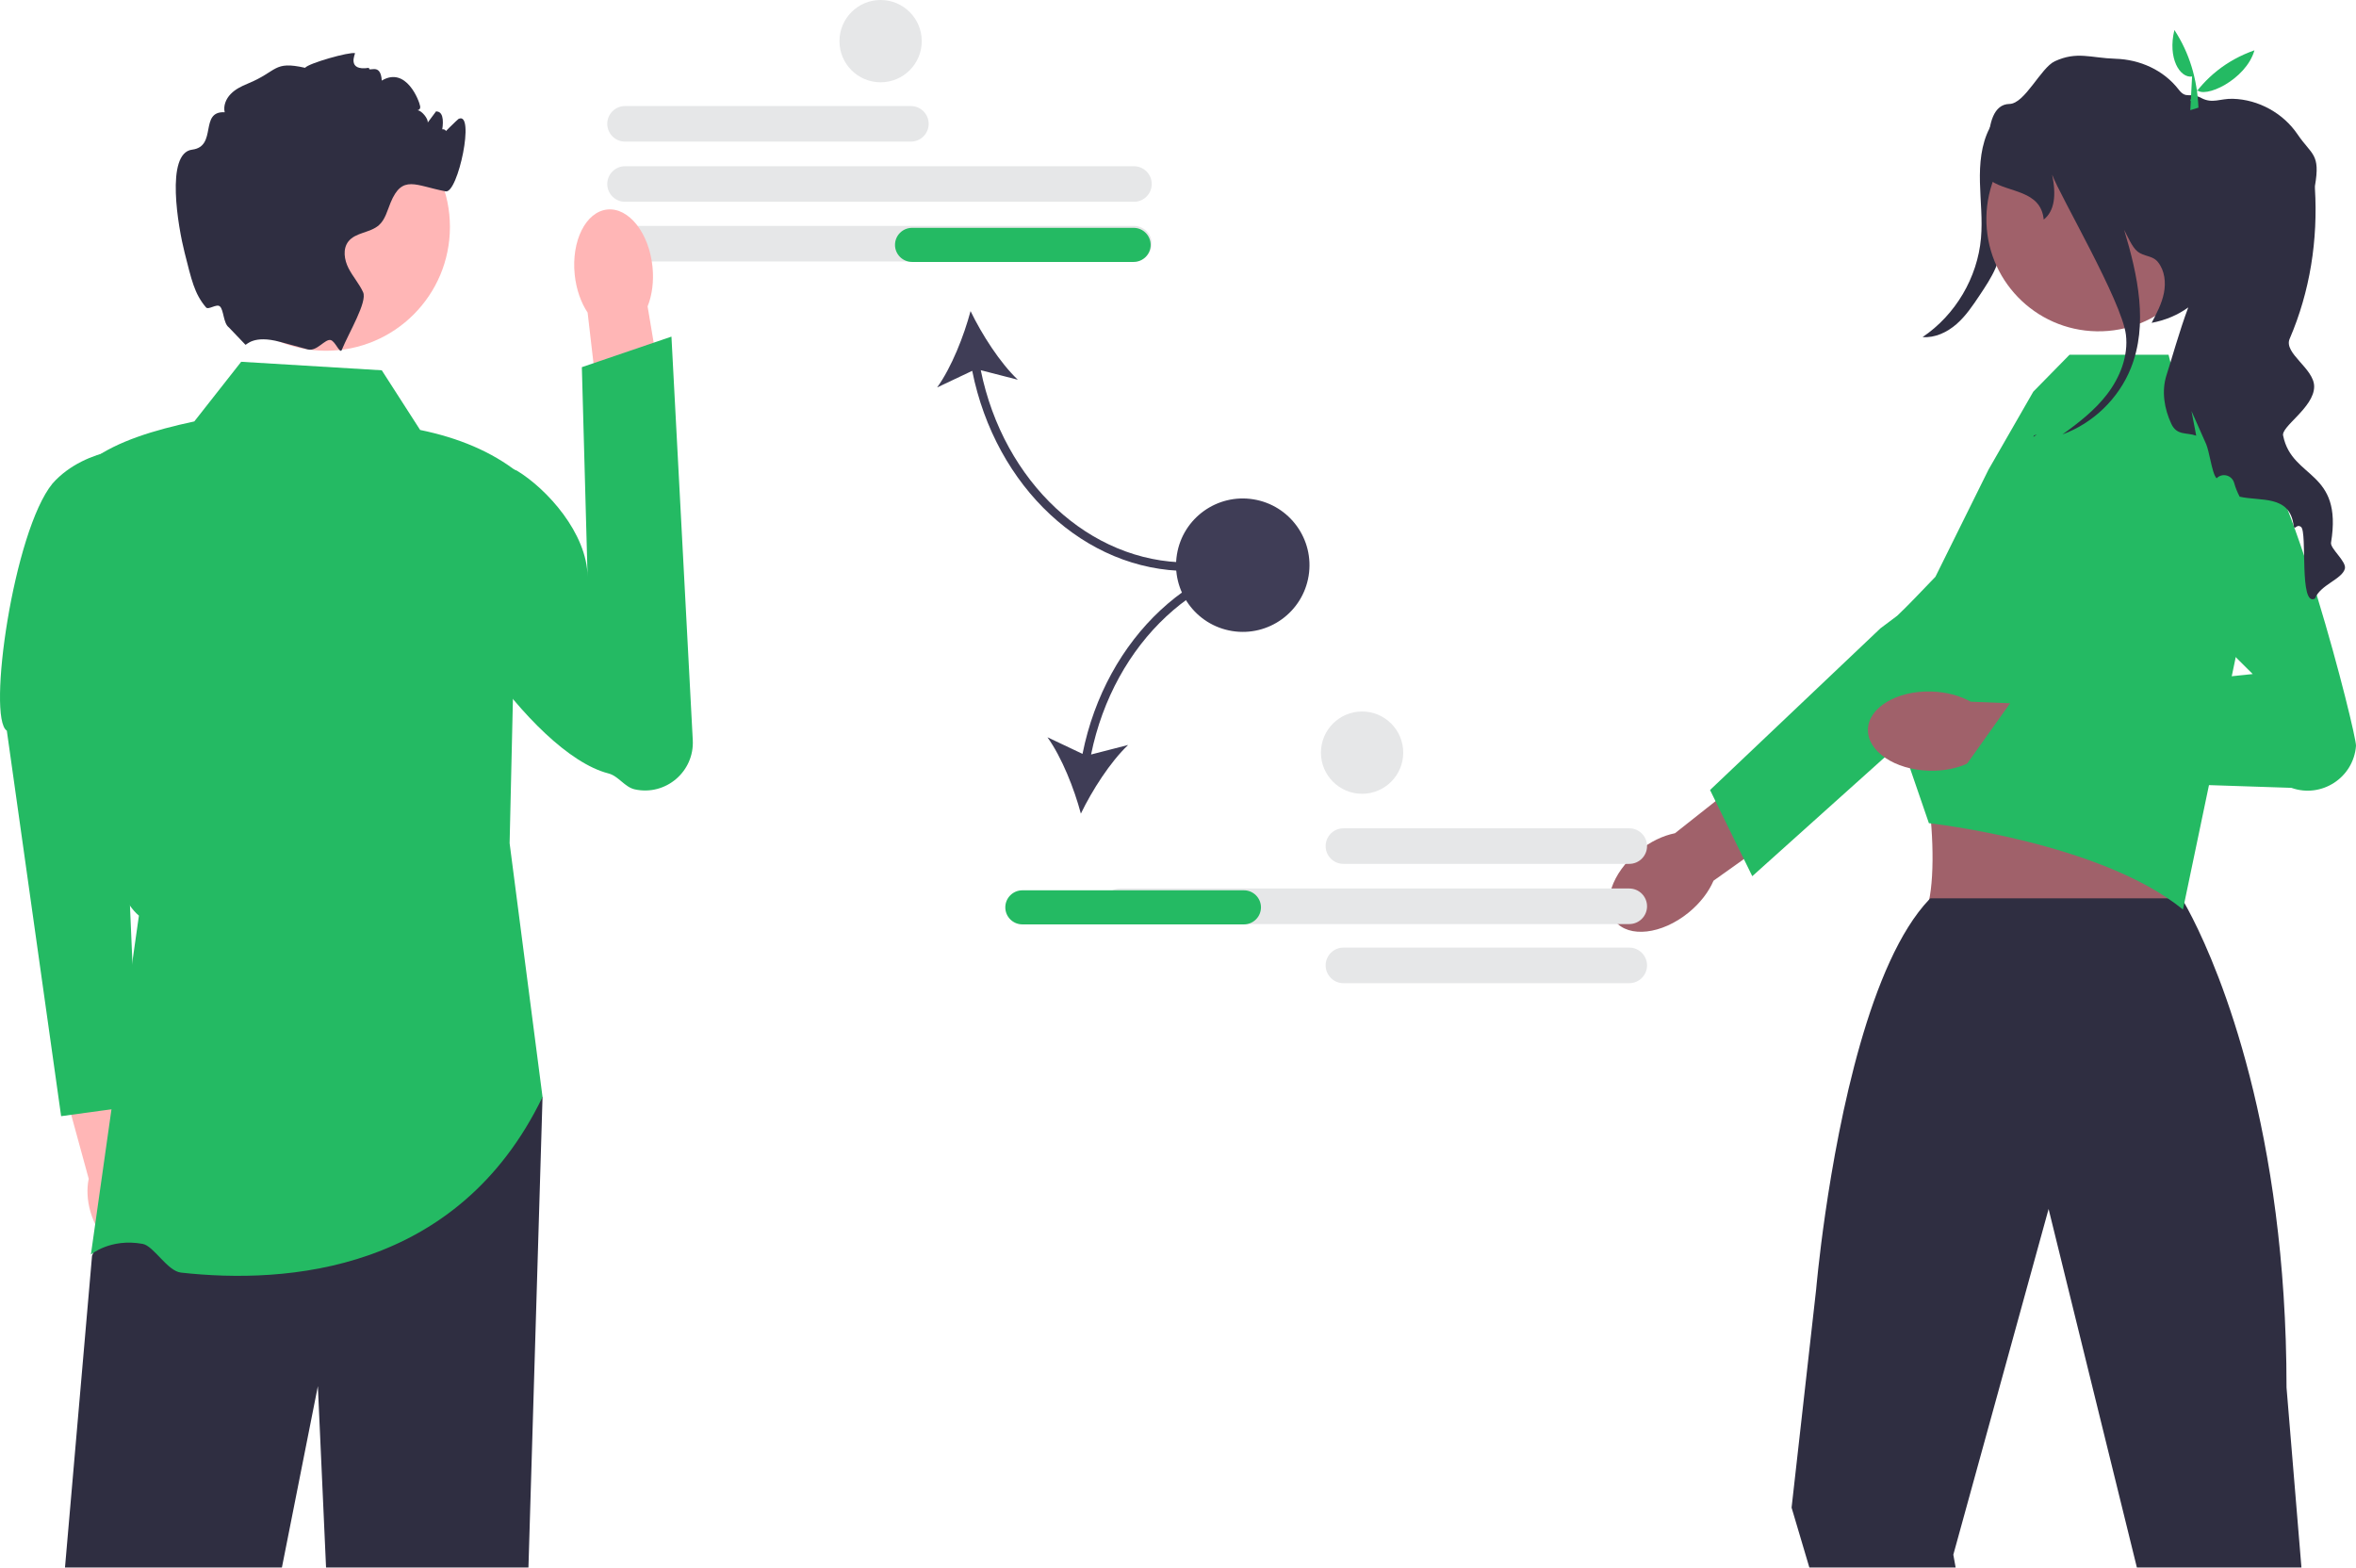
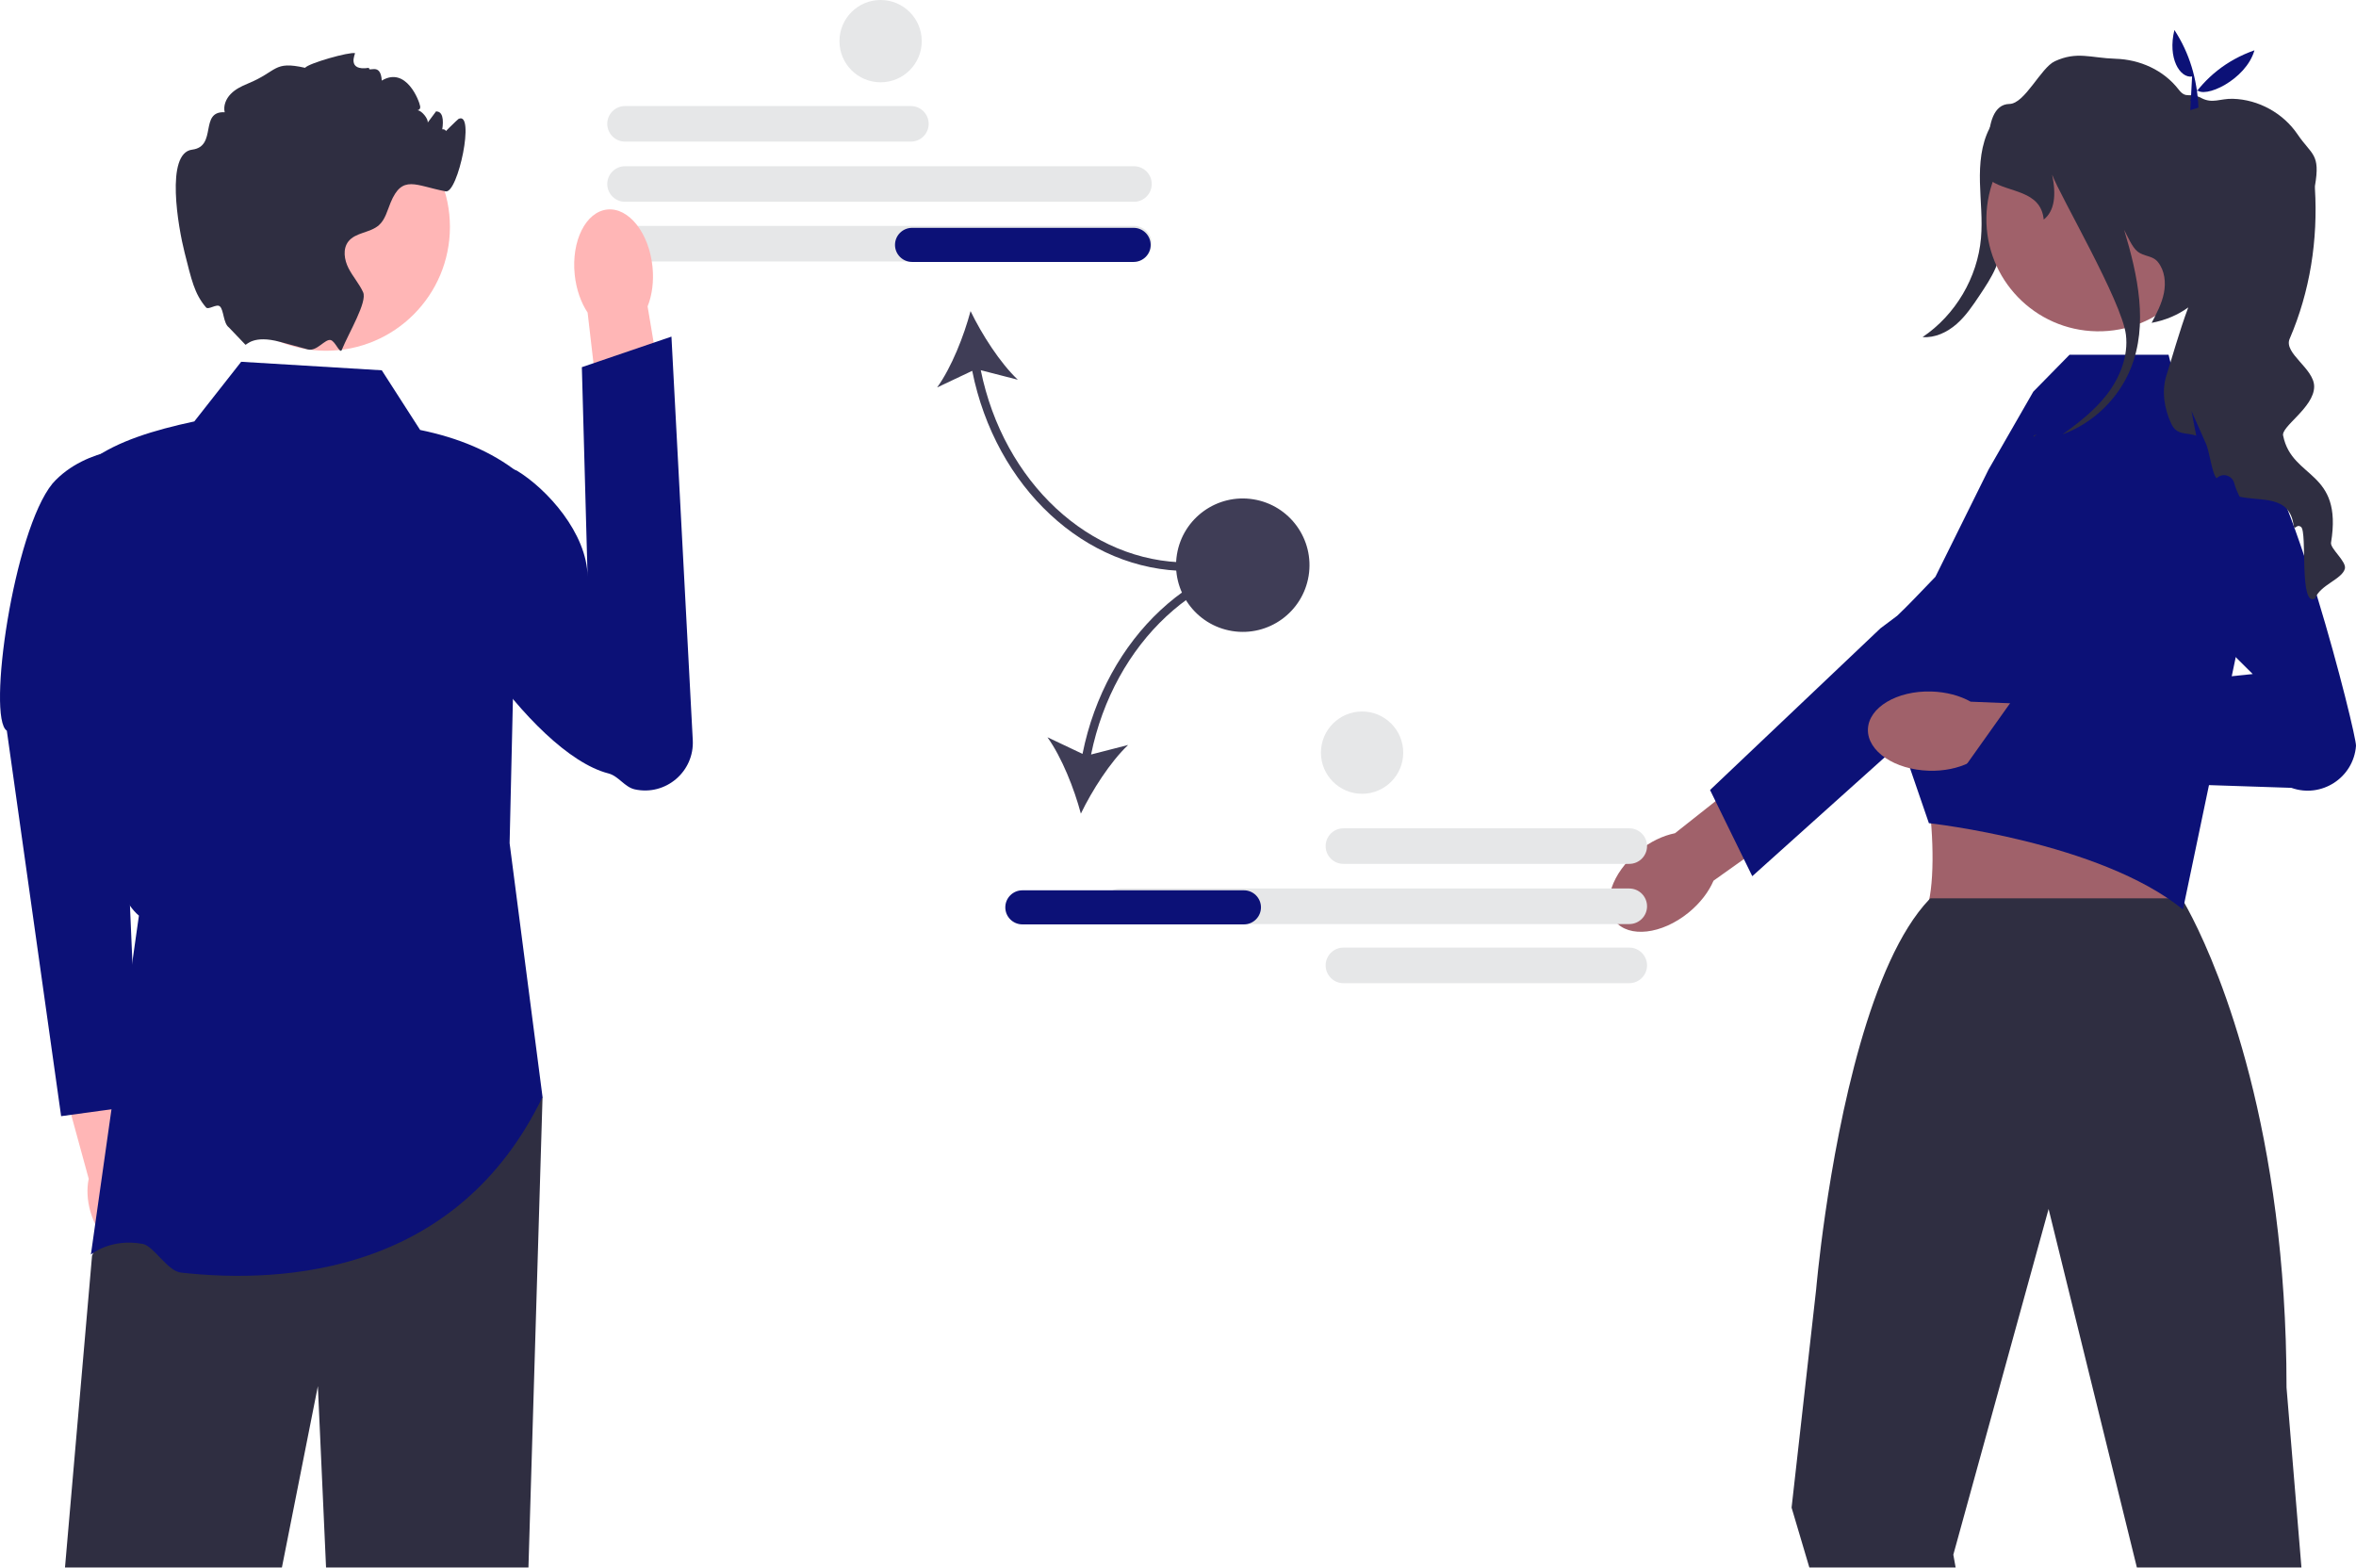
<svg xmlns="http://www.w3.org/2000/svg" width="552.941" height="367.92" viewBox="0 0 552.941 367.92" role="img" artist="Katerina Limpitsouni" source="https://undraw.co/">
  <path d="M213.78,33.239h-67.085c-2.301,0-4.174-1.872-4.174-4.174s1.873-4.174,4.174-4.174h67.085c2.301,0,4.174,1.872,4.174,4.174s-1.873,4.174-4.174,4.174Z" fill="#e6e7e8" />
  <path d="M266.133,47.366h-119.438c-2.301,0-4.174-1.872-4.174-4.174s1.873-4.174,4.174-4.174h119.438c2.301,0,4.174,1.872,4.174,4.174s-1.873,4.174-4.174,4.174h0Z" fill="#e6e7e8" />
  <path d="M266.133,61.366h-119.438c-2.301,0-4.174-1.872-4.174-4.174s1.873-4.174,4.174-4.174h119.438c2.301,0,4.174,1.872,4.174,4.174s-1.873,4.174-4.174,4.174h0Z" fill="#e6e7e8" />
  <path d="M278.785,134.019v-2c-23.085,0-43.245-18.858-48.604-45.126l8.698,2.238c-4.207-3.986-8.457-10.659-11.094-16.112-1.557,5.854-4.466,13.212-7.841,17.922l8.23-3.899c5.472,27.328,26.498,46.976,50.611,46.976Z" fill="#3f3d56" />
-   <path d="M270.053,57.48c0,2.206-1.794,4-4,4h-52c-2.206,0-4-1.794-4-4s1.794-4,4-4h52c2.206,0,4,1.794,4,4Z" fill="#24BA63" />
+   <path d="M270.053,57.48c0,2.206-1.794,4-4,4h-52c-2.206,0-4-1.794-4-4s1.794-4,4-4h52c2.206,0,4,1.794,4,4Z" fill="#0C1177" />
  <g>
    <g>
      <path d="M35.904,280.297c-.792-2.756-2.147-5.108-3.761-6.785l-5.864-26.73-12.781,3.131,7.324,26.778c-.482,2.266-.385,4.97,.406,7.727,1.808,6.297,6.56,10.479,10.612,9.341,4.053-1.138,5.872-7.165,4.063-13.462h-0Z" fill="#ffb6b6" />
-       <path d="M34.136,104.956s-13.805-.476-21.805,8.524C3.165,124.676-3.1,168.547,1.603,171.501l12.743,90.485,18.171-2.497-4.663-108.569,6.282-45.964v0Z" fill="#24BA63" />
+       <path d="M34.136,104.956s-13.805-.476-21.805,8.524C3.165,124.676-3.1,168.547,1.603,171.501l12.743,90.485,18.171-2.497-4.663-108.569,6.282-45.964v0Z" fill="#0C1177" />
    </g>
    <polygon points="127.331 257.48 124.023 367.917 76.523 367.917 74.603 325.347 66.163 367.917 15.253 367.917 21.603 294.737 28.163 279.347 32.603 268.917 127.331 257.48" fill="#2f2e41" />
-     <path d="M89.603,86.917l-33-2-11,14c-9.5,2.034-18.081,4.66-24,9,1.416,41.926-1.695,96.442,11,107l-11.273,79.563s4.546-3.895,12.14-2.52c2.623,.475,5.79,6.385,9.014,6.743,24.77,2.752,64.937-.078,84.846-41.223l-7.727-59.563,2-87c-6.252-4.942-14.026-8.154-23-10l-9-14v-0Z" fill="#24BA63" />
+     <path d="M89.603,86.917l-33-2-11,14c-9.5,2.034-18.081,4.66-24,9,1.416,41.926-1.695,96.442,11,107l-11.273,79.563s4.546-3.895,12.14-2.52c2.623,.475,5.79,6.385,9.014,6.743,24.77,2.752,64.937-.078,84.846-41.223l-7.727-59.563,2-87c-6.252-4.942-14.026-8.154-23-10l-9-14v-0Z" fill="#0C1177" />
    <g>
      <path d="M153.134,62.578c.358,3.467-.097,6.727-1.144,9.341l5.497,32.812-15.69,2.159-3.887-33.517c-1.559-2.345-2.671-5.444-3.029-8.911-.818-7.92,2.605-14.763,7.645-15.283s9.789,5.478,10.607,13.398v0h-0Z" fill="#ffb6b6" />
-       <path d="M100.971,113.424c-1.643,2.424-1.185,5.148-1.577,8.422-1.665,13.896,24.964,54.96,43.39,59.688,2.418,.62,3.795,3.229,6.236,3.753h0c7.23,1.554,13.961-4.184,13.57-11.569l-5.005-94.708-21.027,7.172,1.346,49.171c-.134-10.187-9.488-20.559-16.573-24.873,0,0-14.351-5.922-20.36,2.944Z" fill="#24BA63" />
+       <path d="M100.971,113.424c-1.643,2.424-1.185,5.148-1.577,8.422-1.665,13.896,24.964,54.96,43.39,59.688,2.418,.62,3.795,3.229,6.236,3.753h0c7.23,1.554,13.961-4.184,13.57-11.569l-5.005-94.708-21.027,7.172,1.346,49.171c-.134-10.187-9.488-20.559-16.573-24.873,0,0-14.351-5.922-20.36,2.944Z" fill="#0C1177" />
    </g>
    <g>
      <circle cx="76.528" cy="53.262" r="29.068" fill="#ffb6b6" />
      <path d="M103.603,31.917c-.25,.06,3.826-3.913,4-4,4-2-.11,17.55-3,17-7.11-1.35-10.18-4.03-12.94,2.66-.77,1.86-1.25,3.96-2.75,5.29-2.06,1.81-5.48,1.66-7.16,3.82-1.35,1.74-.96,4.3,.04,6.26,1,1.97,2.52,3.64,3.43,5.65,1.02,2.26-3.33,9.45-4.99,13.49v.01l-.01,.024c-.441,1.06-1.489-1.993-2.596-2.298-1.324-.365-3.275,2.762-5.384,2.194-.01,0-.02-.01-.03-.01-2.01-.56-4.25-1.16-6.47-1.76h-.01c-6.25-1.7-7.83,.74-8.13,.67l-3.88-4.06c-1.332-.97-1.181-4.099-2.12-4.94-.768-.687-2.682,.901-3.246,.24-2.766-3.24-3.403-6.481-5.034-12.88-1.49-5.85-4.58-23.36,1.77-24.15,5.99-.75,1.61-9.09,7.64-8.78-.36-1.52,.31-3.15,1.4-4.27,1.08-1.13,2.52-1.83,3.97-2.43,7.15-2.92,5.96-5.43,13.5-3.73,.75-1.05,10.367-3.787,11.727-3.437,.1,.02-2.097,4.287,3.273,3.437-.2,1.23,2.727-1.437,3,3,5.727-3.437,8.81,4.79,9,6,.25,1.51-2.03,.74-.51,.97,.9,.14,2.44,1.97,2.29,2.88,.65-.88,1.3-1.75,1.96-2.63,.12,.01,.23,.03,.35,.05,3.04,.58-.445,10.518-.32,7.42,.23-5.69,4.26-2.36,1.23-1.69h0Z" fill="#2f2e41" />
    </g>
  </g>
  <path d="M474.37,25.958c-1.074,8.827-2.248,17.643-3.52,26.443-.517,3.575-1.063,7.194-2.502,10.508-.982,2.261-2.357,4.327-3.724,6.378-1.616,2.424-3.258,4.879-5.453,6.795s-5.045,3.262-7.949,3.036c7.706-5.188,12.886-13.962,13.704-23.215,.385-4.35-.143-8.722-.244-13.088-.101-4.366,.264-8.883,2.278-12.758s5.993-6.976,10.358-6.866l-2.948,2.766h0Z" fill="#2f2e41" />
  <g>
    <path d="M396.268,214.231h0c-6.271,5.086-13.977,5.974-17.214,1.983s-.777-11.348,5.494-16.434c2.745-2.226,5.765-3.648,8.565-4.208l26.84-21.217,9.688,12.807-27.488,19.556c-1.126,2.624-3.141,5.285-5.886,7.512h-0l0,0Z" fill="#a0616a" />
-     <path d="M401.338,185.428l39.993-37.948,4-3s22.958-22.366,28.902-22.879c2.518-.216,5.036,.411,7.157,1.789,3.427,2.222,5.202,5.88,5.202,9.566,0,3.081-1.241,6.176-3.78,8.455l-36.614,32.869-15.576,13.982-19.371,17.394-1.97-4.011-6.659-13.592-1.284-2.626v0l0-0Z" fill="#24BA63" />
+     <path d="M401.338,185.428l39.993-37.948,4-3s22.958-22.366,28.902-22.879c2.518-.216,5.036,.411,7.157,1.789,3.427,2.222,5.202,5.88,5.202,9.566,0,3.081-1.241,6.176-3.78,8.455l-36.614,32.869-15.576,13.982-19.371,17.394-1.97-4.011-6.659-13.592-1.284-2.626v0l0-0Z" fill="#0C1177" />
  </g>
  <path d="M486.853,159.746l-40.043,12.265c6.704,1.889,9.511,42.74,3.272,44.008,0,0,66.365,4.72,62.743,0-4.414-5.754,1.506-43.992,4.329-44.008l-30.301-12.265Z" fill="#a0616a" />
  <path d="M540.136,367.92l-3.5-42.24c0-15.11-.98-28.76-2.55-40.93-6.29-48.85-22.06-73.89-22.06-73.89h-59c-.08,.09-.16,.16-.24,.25l-.01,.01c-13.92,14.63-21.16,51.42-24.38,73.63-1.53,10.57-2.15,17.84-2.15,17.84l-5.77,51.28,4.17,14.05h34.33l-.54-3.01,22.09-80.16,.27-.98,.24,.98,20.48,83.17h38.62v-0Z" fill="#2f2e41" />
-   <path d="M454.235,135.379l12.467-25.167,10.505-18.284,8.495-8.657h23.249l2.164,8.657,12.986,7.214,4.593,36.073-16.365,78.265c-19.479-15.872-59.628-20.268-59.628-20.268l-6.505-18.931-4.3-22.805-.519-2.727,12.857-13.37h0v0Z" fill="#24BA63" />
+   <path d="M454.235,135.379l12.467-25.167,10.505-18.284,8.495-8.657h23.249l2.164,8.657,12.986,7.214,4.593,36.073-16.365,78.265c-19.479-15.872-59.628-20.268-59.628-20.268l-6.505-18.931-4.3-22.805-.519-2.727,12.857-13.37h0v0Z" fill="#0C1177" />
  <g>
    <path d="M452.74,180.905h0c-8.07-.229-14.495-4.578-14.349-9.714,.146-5.136,6.806-9.113,14.877-8.884,3.533,.1,6.75,.99,9.239,2.39l34.185,1.399-.998,16.028-33.593-3.081c-2.564,1.256-5.827,1.962-9.359,1.862h-0l-0,0Z" fill="#a0616a" />
-     <path d="M496.457,126.198l32.246,32.014-56.168,5.752-13.053,18.36,78.288,2.596c7.064,2.515,14.587-2.366,15.169-9.842v-0c.196-2.524-15.887-66.572-25.624-72.518-11.412-6.969-30.858,23.638-30.858,23.638l6.369-10.603-6.369,10.603Z" fill="#24BA63" />
+     <path d="M496.457,126.198l32.246,32.014-56.168,5.752-13.053,18.36,78.288,2.596c7.064,2.515,14.587-2.366,15.169-9.842v-0c.196-2.524-15.887-66.572-25.624-72.518-11.412-6.969-30.858,23.638-30.858,23.638l6.369-10.603-6.369,10.603Z" fill="#0C1177" />
  </g>
  <circle cx="492.526" cy="51.433" r="26.333" transform="translate(433.1594 543.0663) rotate(-89.07621)" fill="#a0616a" />
  <path d="M550.331,133.48c-.66,2.5-5.8,3.79-7,7-3.82,2.18-1.75-15.63-3.29-16.8-1.19-.89-1.51,1.26-1.78-.59-1.02-6.94-7.69-5.39-12.63-6.51-.56-1.09-.99-2.15-1.27-3.18-.5-1.86-2.78-2.51-4.13-1.14-.61-.54-1.05-2.45-1.48-4.36-.31-1.39-.62-2.78-.98-3.66l-3.44-7.76,1.11,5.78c-2.25-.81-4.52,.03-5.83-2.75-1.68-3.57-2.35-7.75-1.13-11.5,1.11-3.4,2.98-10.21,5.09-15.85-2.39,1.73-5.26,2.99-8.59,3.62,1.18-2.24,2.38-4.52,2.88-7.01,.49-2.49,.19-5.26-1.39-7.24-1.3-1.63-3.22-1.22-4.84-2.53-1.26-1.02-2.35-3.63-3.11-5.06,3.24,10.77,5.69,22.21,1.57,32.49-2.85,7.12-8.85,12.91-16.05,15.54,3.83-2.74,7.57-5.66,10.44-9.38,3.07-3.99,5.07-9.03,4.46-14.03-.96-7.85-15.52-32.68-17.31-37.56,.98,4.77,.6,8.49-1.98,10.54-.67-6.92-8.21-6.29-12.32-9.06,0,0-3.18-17.97,4.28-18.08,3.6-.05,7.37-8.51,10.64-10.02,5.22-2.41,8.42-.77,14.21-.59,5.78,.17,11.33,2.66,14.86,7.23,1.85,2.39,2.53,.49,5.31,1.98,2.64,1.41,4.42,.1,7.41,.19,5.99,.16,11.8,3.36,15.16,8.31,3.36,4.96,5.43,4.5,4.1,12.17-.02,.09-.02,.27,0,.54,.73,12.08-1.14,24.19-5.93,35.31-1.48,3.42,5.759,6.95,5.749,11.22-.01,4.96-7.999,9.48-7.259,11.6,2.12,10.21,14.03,7.94,11.22,25.03-.23,1.39,3.69,4.44,3.25,6.11Z" fill="#2f2e41" />
  <path d="M477.378,102.211c.22-.07,.44-.15,.66-.24-.28,.2-.55,.39-.83,.59l.17-.35Z" fill="#2f2e41" />
-   <path d="M514.47,17.96c-2.865,.426-5.775-4.327-4.148-10.918,3.544,5.42,5.356,11.521,5.641,18.222l-1.91,.592,.417-7.896Z" fill="#24BA63" />
-   <path d="M529.106,11.808c-1.955,6.927-11.882,11.562-13.635,9.152l-.201,4.131-1.227-1.579c3.56-5.294,8.413-9.356,15.063-11.704h0Z" fill="#24BA63" />
+   <path d="M514.47,17.96c-2.865,.426-5.775-4.327-4.148-10.918,3.544,5.42,5.356,11.521,5.641,18.222l-1.91,.592,.417-7.896Z" fill="#0C1177" />
+   <path d="M529.106,11.808c-1.955,6.927-11.882,11.562-13.635,9.152l-.201,4.131-1.227-1.579c3.56-5.294,8.413-9.356,15.063-11.704h0Z" fill="#0C1177" />
  <g>
    <path d="M311.121,198.594c0-2.301,1.873-4.174,4.174-4.174h67.085c2.301,0,4.174,1.873,4.174,4.174s-1.873,4.174-4.174,4.174h-67.085c-2.301,0-4.174-1.873-4.174-4.174Z" fill="#e6e7e8" />
    <path d="M311.121,226.594c0-2.301,1.873-4.174,4.174-4.174h67.085c2.301,0,4.174,1.873,4.174,4.174s-1.873,4.174-4.174,4.174h-67.085c-2.301,0-4.174-1.873-4.174-4.174Z" fill="#e6e7e8" />
    <path d="M262.941,216.895c-2.301,0-4.174-1.873-4.174-4.174s1.873-4.174,4.174-4.174h119.438c2.301,0,4.174,1.873,4.174,4.174s-1.873,4.174-4.174,4.174h-119.438Z" fill="#e6e7e8" />
  </g>
  <g>
    <path d="M254.062,176.947l-8.23-3.899c3.376,4.711,6.284,12.068,7.841,17.922,2.637-5.453,6.887-12.126,11.094-16.112l-8.698,2.238c5.36-26.268,25.519-45.126,48.604-45.126v-2c-24.113,0-45.139,19.648-50.611,46.976Z" fill="#3f3d56" />
-     <path d="M291.941,216.971h-52c-2.206,0-4-1.794-4-4s1.794-4,4-4h52c2.206,0,4,1.794,4,4s-1.794,4-4,4Z" fill="#24BA63" />
+     <path d="M291.941,216.971h-52c-2.206,0-4-1.794-4-4s1.794-4,4-4h52c2.206,0,4,1.794,4,4s-1.794,4-4,4Z" fill="#0C1177" />
  </g>
  <circle cx="291.673" cy="132.657" r="15.657" transform="translate(114.008 399.3151) rotate(-80.78253)" fill="#3f3d56" />
  <circle cx="206.673" cy="9.657" r="9.657" fill="#e6e7e8" />
  <circle cx="319.673" cy="176.657" r="9.657" fill="#e6e7e8" />
</svg>
